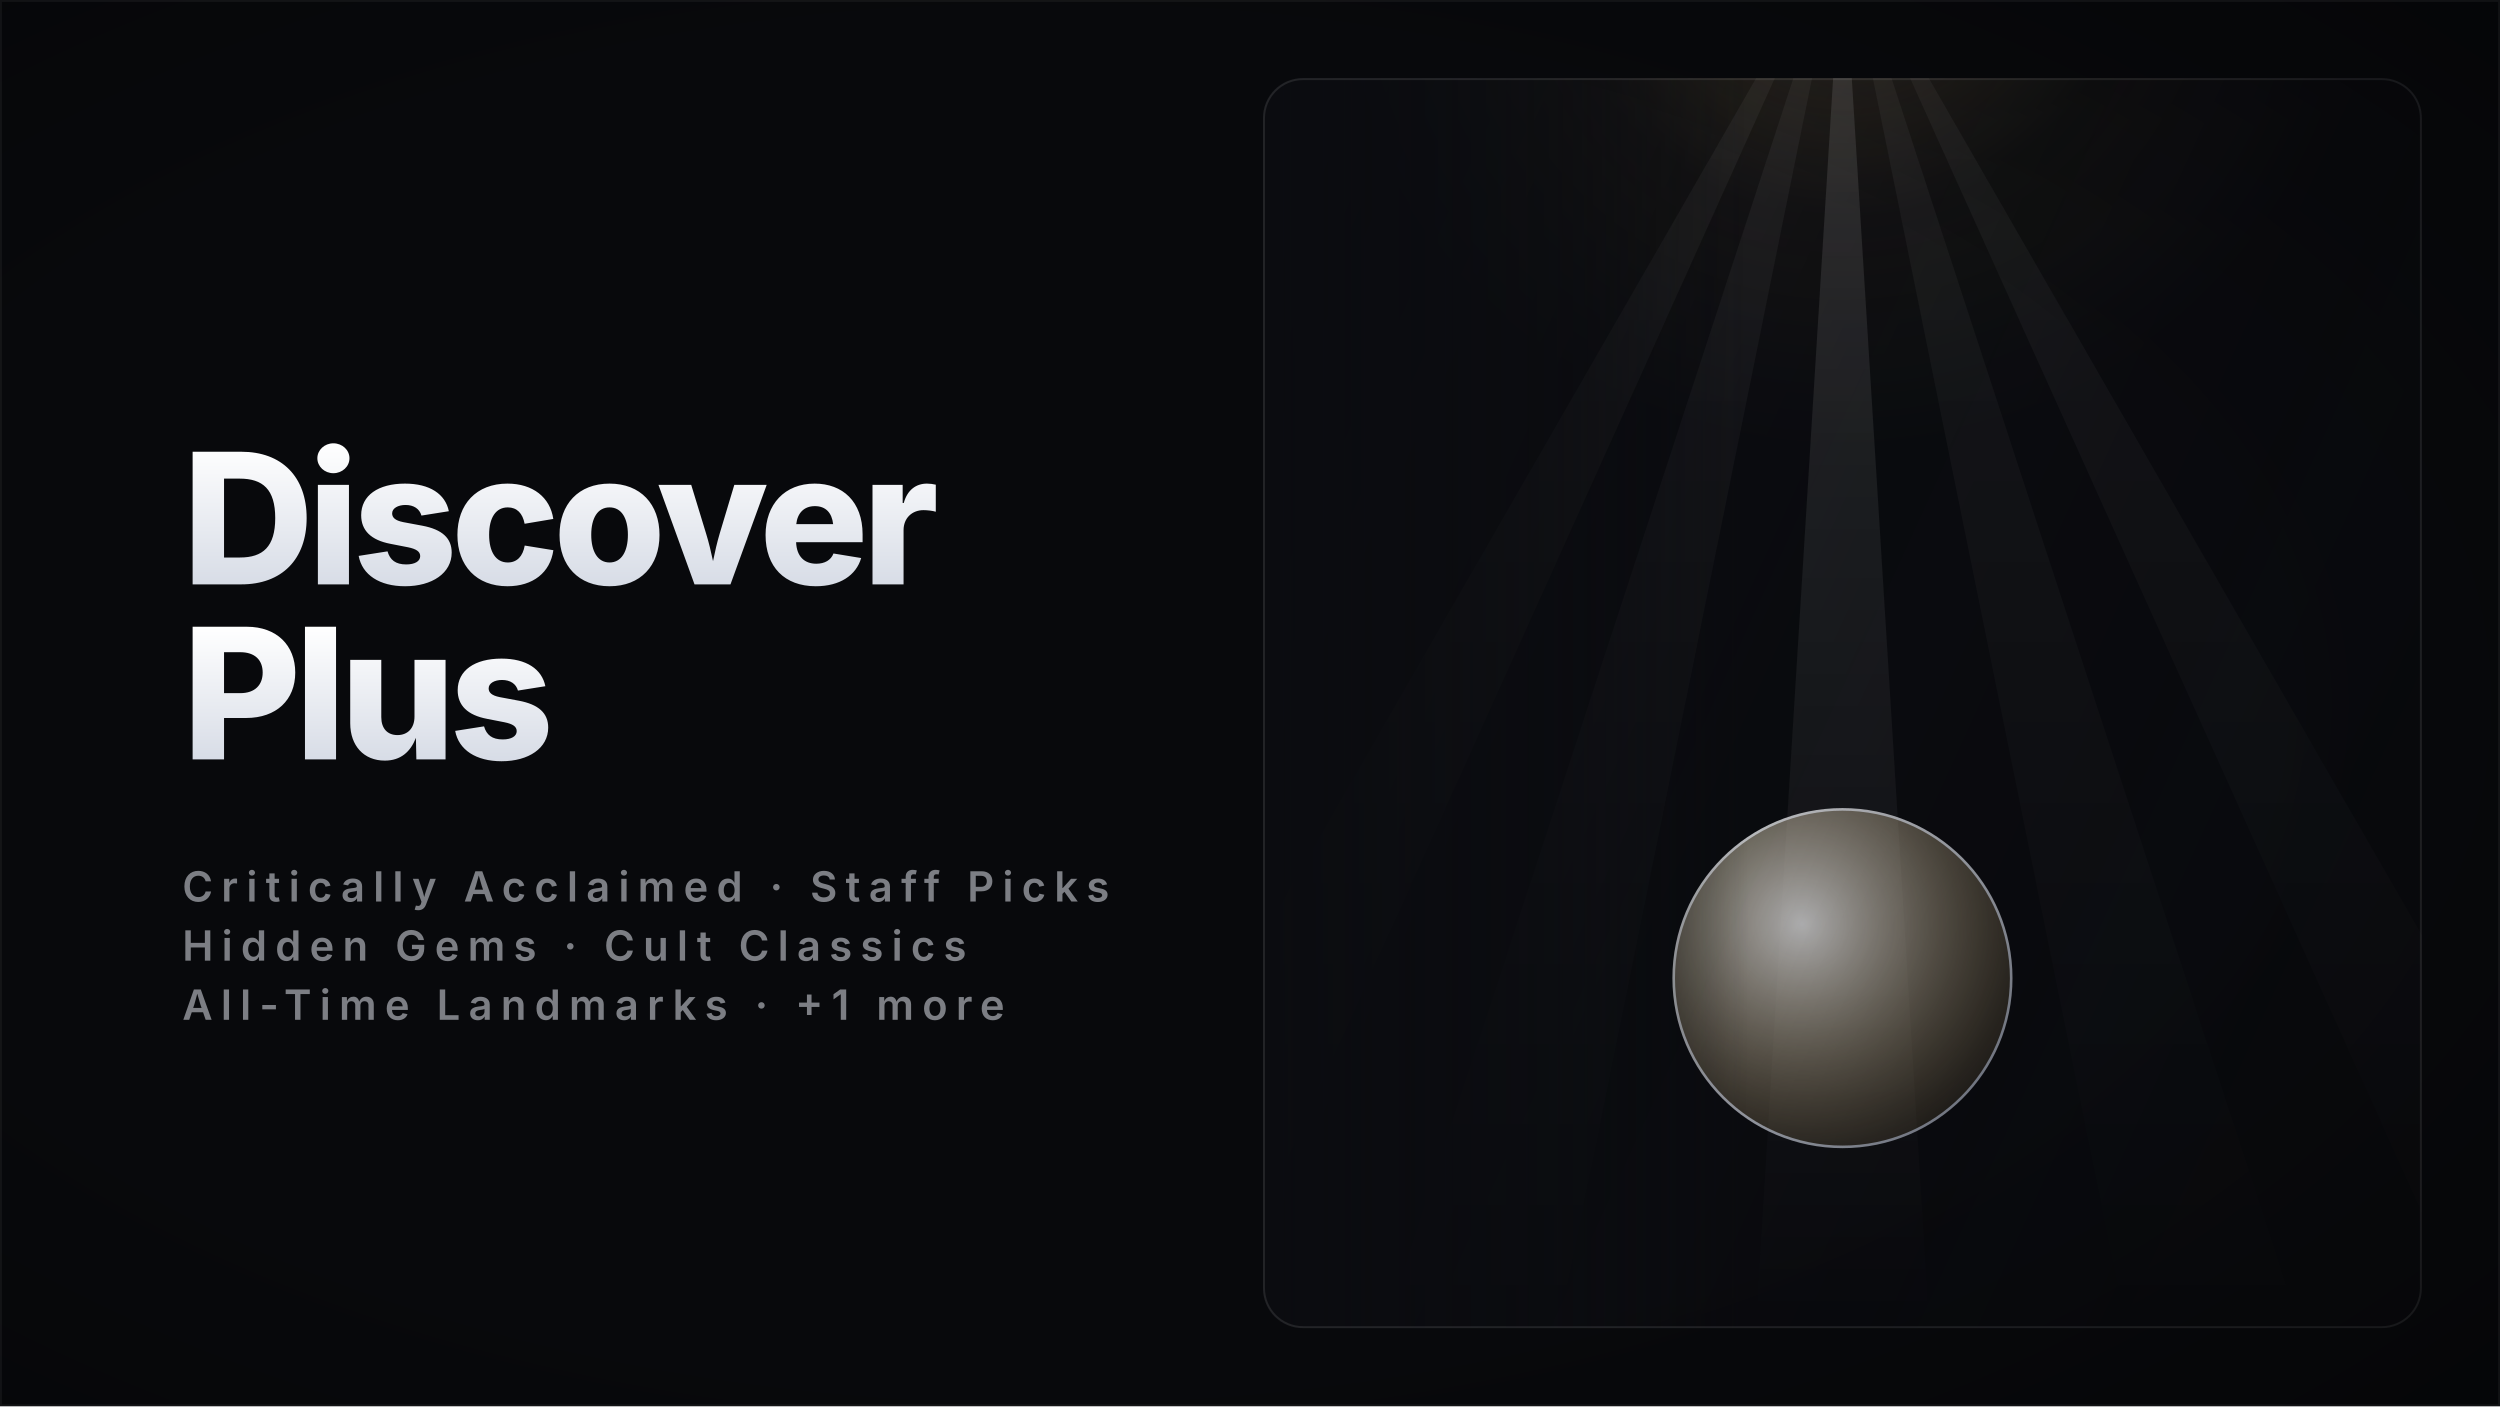
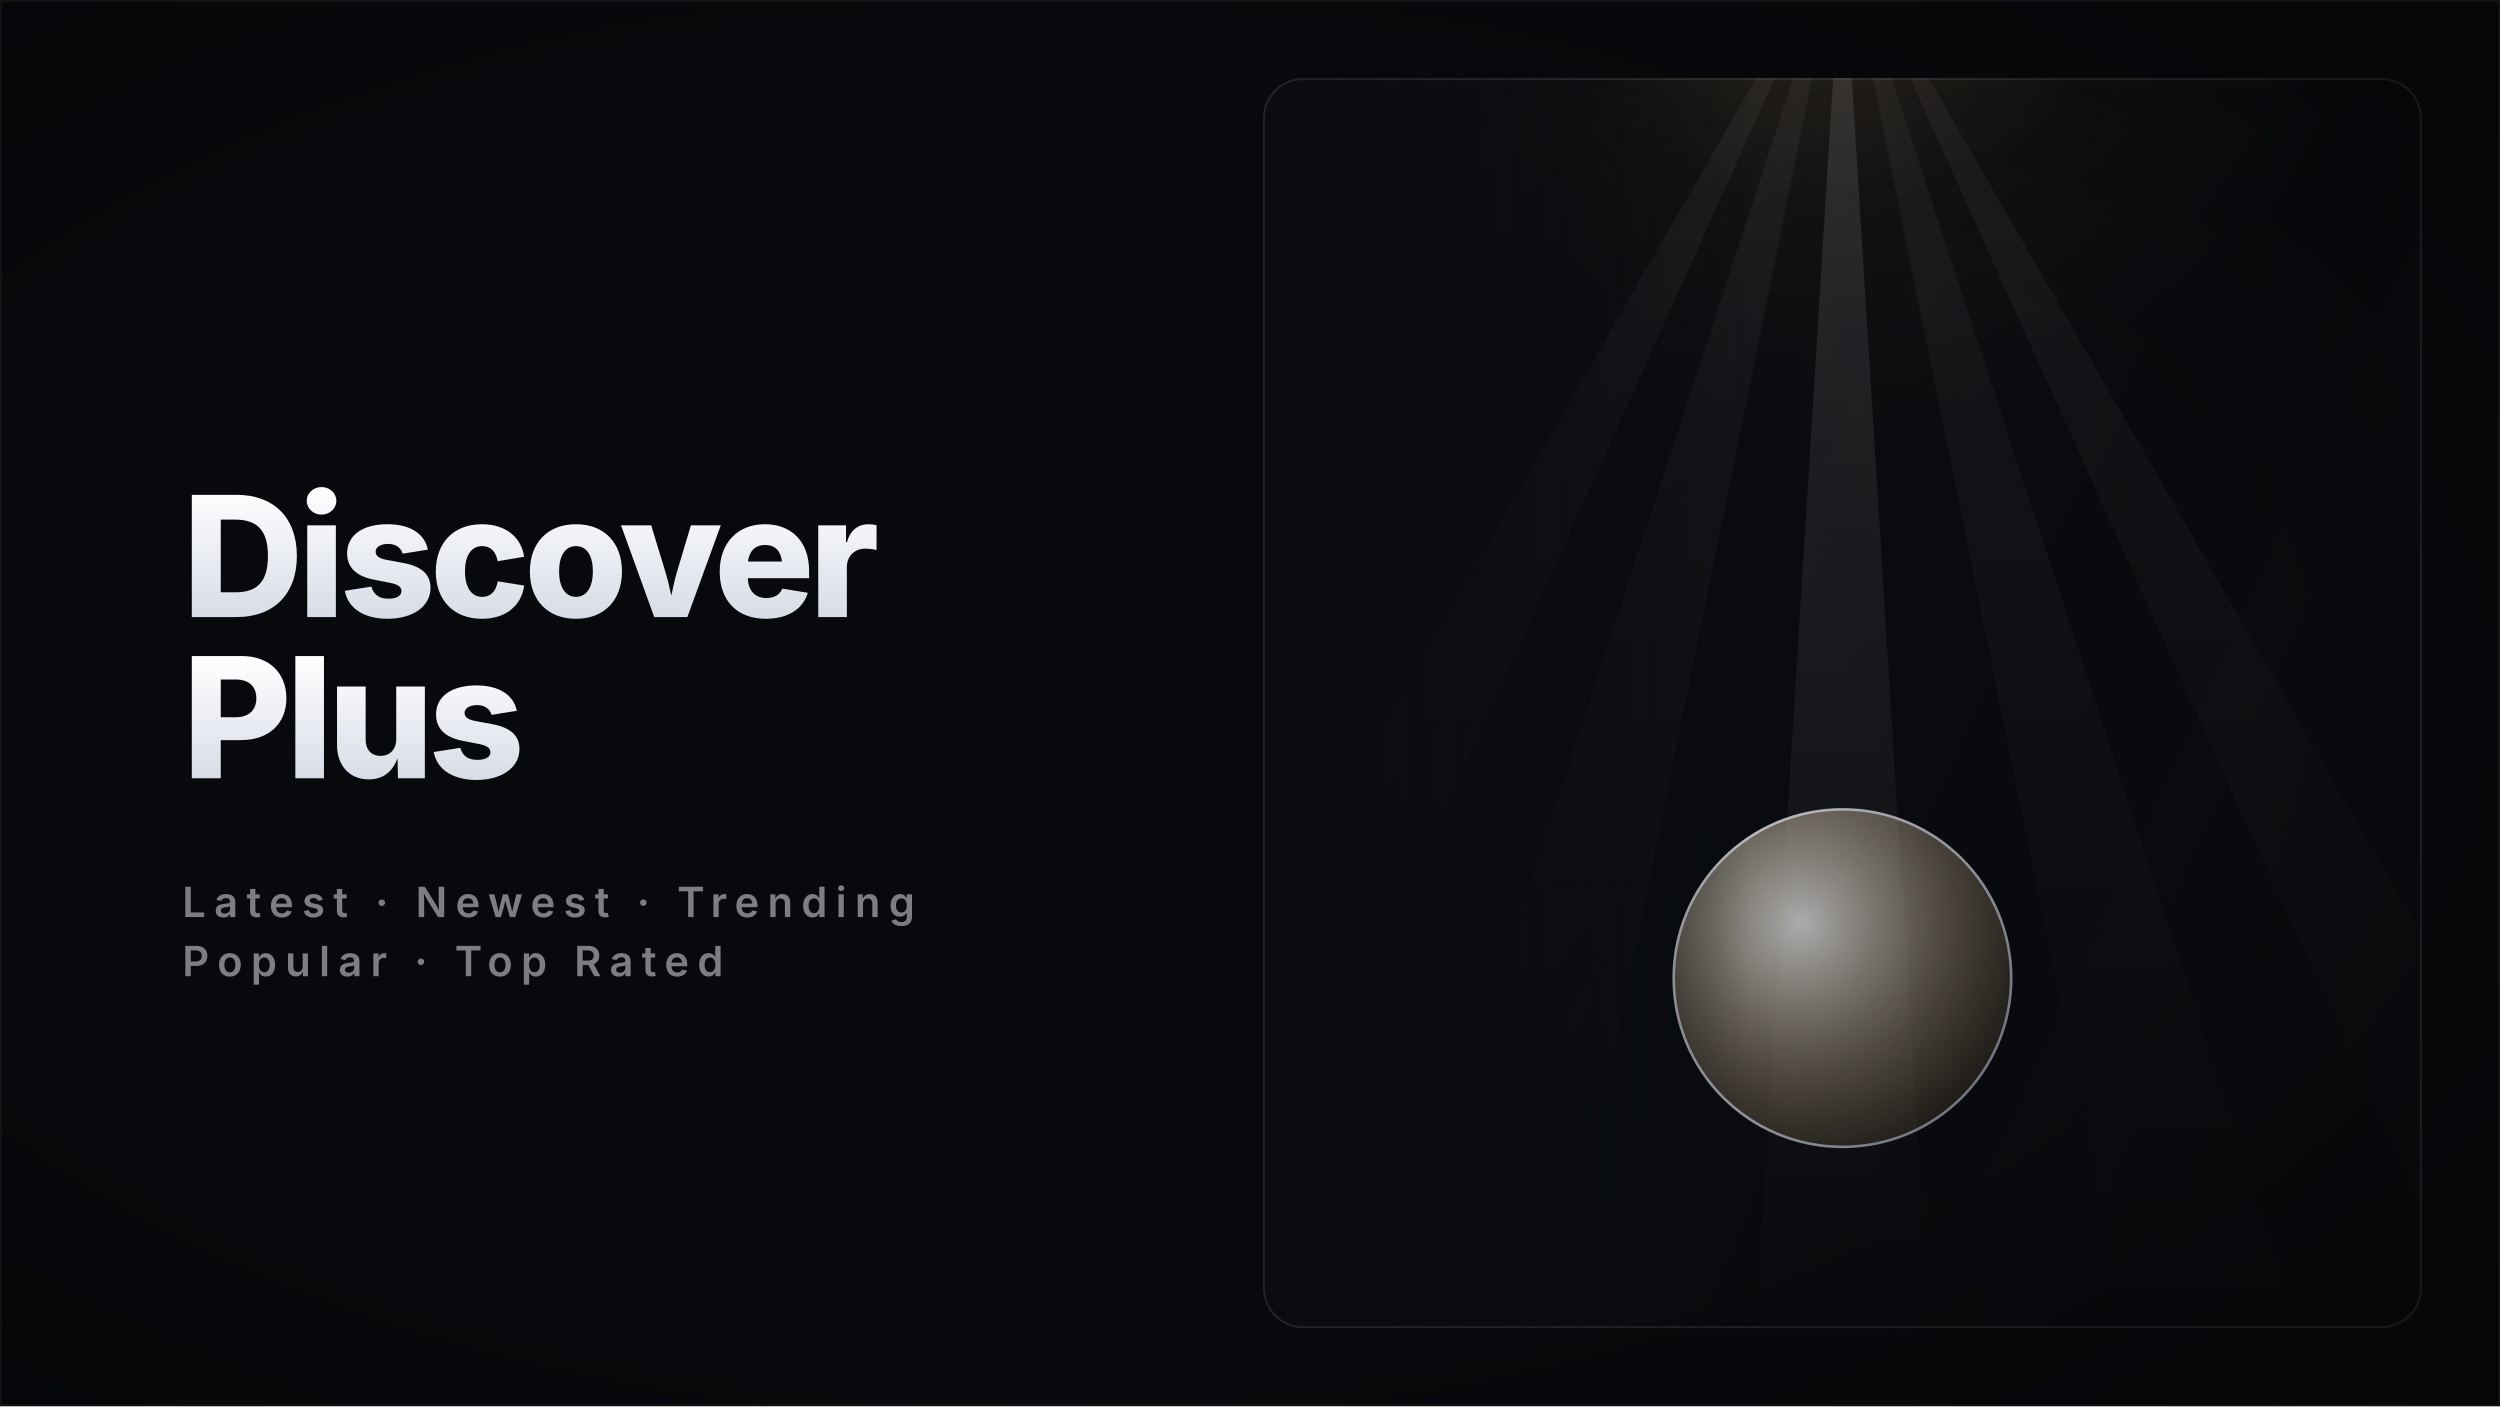
<svg xmlns="http://www.w3.org/2000/svg" width="1920" height="1080" viewBox="0 0 1920 1080" role="img" aria-label="Discover Plus — movies collection cover" shape-rendering="geometricPrecision" text-rendering="geometricPrecision">
  <defs>
    <linearGradient id="titleFill" x1="0" y1="0" x2="0" y2="1">
      <stop offset="0" stop-color="#FFFFFF" />
      <stop offset="1" stop-color="#D7DCE6" />
    </linearGradient>
    <linearGradient id="feather" x1="0" y1="0" x2="1" y2="0">
      <stop offset="0" stop-color="#0B0C10" stop-opacity="1" />
      <stop offset="0.6" stop-color="#0B0C10" stop-opacity="0.55" />
      <stop offset="1" stop-color="#0B0C10" stop-opacity="0" />
    </linearGradient>
    <linearGradient id="panelShade" x1="0" y1="0" x2="1" y2="0.5">
      <stop offset="0" stop-color="rgba(6,7,10,0)" />
      <stop offset="1" stop-color="rgba(6,7,10,0.42)" />
    </linearGradient>
    <radialGradient id="vignette" cx="0.42" cy="0.5" r="0.85">
      <stop offset="0.55" stop-color="rgba(0,0,0,0)" />
      <stop offset="1" stop-color="rgba(0,0,0,0.45)" />
    </radialGradient>
    <clipPath id="cardClip">
      <rect x="970" y="60" width="890" height="960" rx="30" />
    </clipPath>
    <linearGradient id="ivoryS" x1="0" y1="0" x2="1" y2="1">
      <stop offset="0" stop-color="#FFFFFF" />
      <stop offset="1" stop-color="#9AA2B4" />
    </linearGradient>
    <radialGradient id="glow" cx="0.5" cy="0.5" r="0.5">
      <stop offset="0" stop-color="#C8A96A" stop-opacity="0.26" />
      <stop offset="0.55" stop-color="#C8A96A" stop-opacity="0.05" />
      <stop offset="1" stop-color="#C8A96A" stop-opacity="0" />
    </radialGradient>
    <linearGradient id="beamG" x1="0" y1="0" x2="0" y2="1">
      <stop offset="0" stop-color="#FFFFFF" stop-opacity="0.34" />
      <stop offset="1" stop-color="#FFFFFF" stop-opacity="0" />
    </linearGradient>
    <linearGradient id="barG" x1="0" y1="1" x2="0" y2="0">
      <stop offset="0" stop-color="#3A3F4D" />
      <stop offset="0.6" stop-color="#C9CEDB" />
      <stop offset="1" stop-color="#FFFFFF" />
    </linearGradient>
    <linearGradient id="colG" x1="0" y1="1" x2="0" y2="0">
      <stop offset="0" stop-color="#4A5060" stop-opacity="0.85" />
      <stop offset="1" stop-color="#E8ECF4" />
    </linearGradient>
    <radialGradient id="disc" cx="0.38" cy="0.34" r="0.75">
      <stop offset="0" stop-color="#FFFFFF" stop-opacity="0.9" />
      <stop offset="1" stop-color="#C8A96A" stop-opacity="0.12" />
    </radialGradient>
    <style>
      .glow { animation: glowPulse 11s ease-in-out infinite; }
      @keyframes glowPulse { 0%,100% { opacity: 0.68; } 50% { opacity: 1; } }
      @media (prefers-reduced-motion: reduce) { .glow { animation: none; } }
    </style>
  </defs>
  <rect x="0" y="0" width="1920" height="1080" fill="#08090C" />
  <rect x="970" y="60" width="890" height="960" rx="30" fill="#0B0C10" />
  <g clip-path="url(#cardClip)">
    <g>
      <circle cx="1415" cy="-55.2" r="403.2" fill="url(#glow)" class="glow" />
      <polygon points="1415,-55.2 796.5,1020 930,1020" fill="url(#beamG)" opacity="0.2" />
      <polygon points="1415,-55.2 1063.5,1020 1197,1020" fill="url(#beamG)" opacity="0.2" />
      <polygon points="1415,-55.2 1348.3,1020 1481.8,1020" fill="url(#beamG)" opacity="0.46" />
      <polygon points="1415,-55.2 1633.1,1020 1766.6,1020" fill="url(#beamG)" opacity="0.2" />
      <polygon points="1415,-55.2 1900.1,1020 2033.6,1020" fill="url(#beamG)" opacity="0.2" />
      <circle cx="1415" cy="751.2" r="129.6" fill="url(#disc)" />
      <circle cx="1415" cy="751.2" r="129.6" fill="none" stroke="url(#ivoryS)" stroke-width="2" />
      <line x1="970" y1="751.2" x2="1860" y2="751.2" stroke="url(#ivoryS)" stroke-width="2" opacity="0.5" />
    </g>
    <rect x="970" y="60" width="890" height="960" fill="url(#panelShade)" />
    <rect x="970" y="60" width="373.8" height="960" fill="url(#feather)" />
  </g>
  <rect x="970.75" y="60.75" width="888.5" height="958.5" rx="30" fill="none" stroke="rgba(255,255,255,0.10)" stroke-width="1.5" />
  <rect x="0" y="0" width="1920" height="1080" fill="url(#vignette)" />
  <g>
-     <text x="140" y="448.8" font-family="Inter" font-size="140" font-weight="800" letter-spacing="-4.90" fill="url(#titleFill)">Discover</text>
-     <text x="140" y="583.2" font-family="Inter" font-size="140" font-weight="800" letter-spacing="-4.90" fill="url(#titleFill)">Plus</text>
-     <text x="140" y="692.4" font-family="Inter" font-size="32" font-weight="600" letter-spacing="6.40" fill="rgba(231,235,243,0.52)">Critically Acclaimed  ·  Staff Picks</text>
-     <text x="140" y="737.8" font-family="Inter" font-size="32" font-weight="600" letter-spacing="6.40" fill="rgba(231,235,243,0.52)">Hidden Gems  ·  Cult Classics</text>
-     <text x="140" y="783.2" font-family="Inter" font-size="32" font-weight="600" letter-spacing="6.40" fill="rgba(231,235,243,0.52)">All-Time Landmarks  ·  +1 more</text>
+     <text x="140" y="473.9" font-family="Inter" font-size="129" font-weight="800" letter-spacing="-4.52" fill="url(#titleFill)">Discover</text>
+     <text x="140" y="597.7" font-family="Inter" font-size="129" font-weight="800" letter-spacing="-4.52" fill="url(#titleFill)">Plus</text>
+     <text x="140" y="704.3" font-family="Inter" font-size="32" font-weight="600" letter-spacing="6.40" fill="rgba(231,235,243,0.52)">Latest  ·  Newest  ·  Trending</text>
+     <text x="140" y="749.7" font-family="Inter" font-size="32" font-weight="600" letter-spacing="6.40" fill="rgba(231,235,243,0.52)">Popular  ·  Top Rated</text>
  </g>
  <rect x="0.75" y="0.75" width="1918.5" height="1078.5" fill="none" stroke="rgba(255,255,255,0.05)" stroke-width="1.5" />
</svg>
